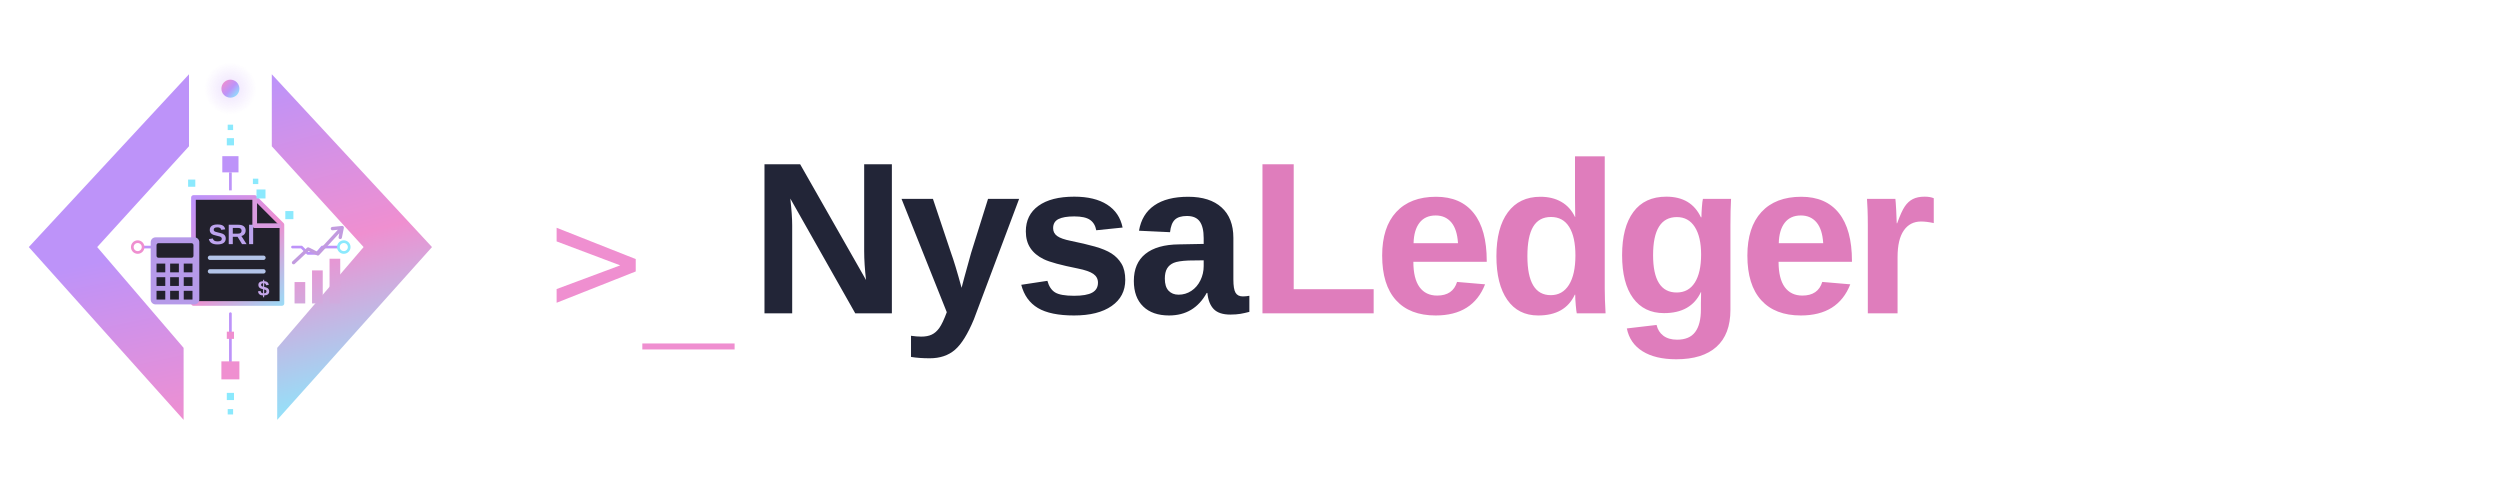
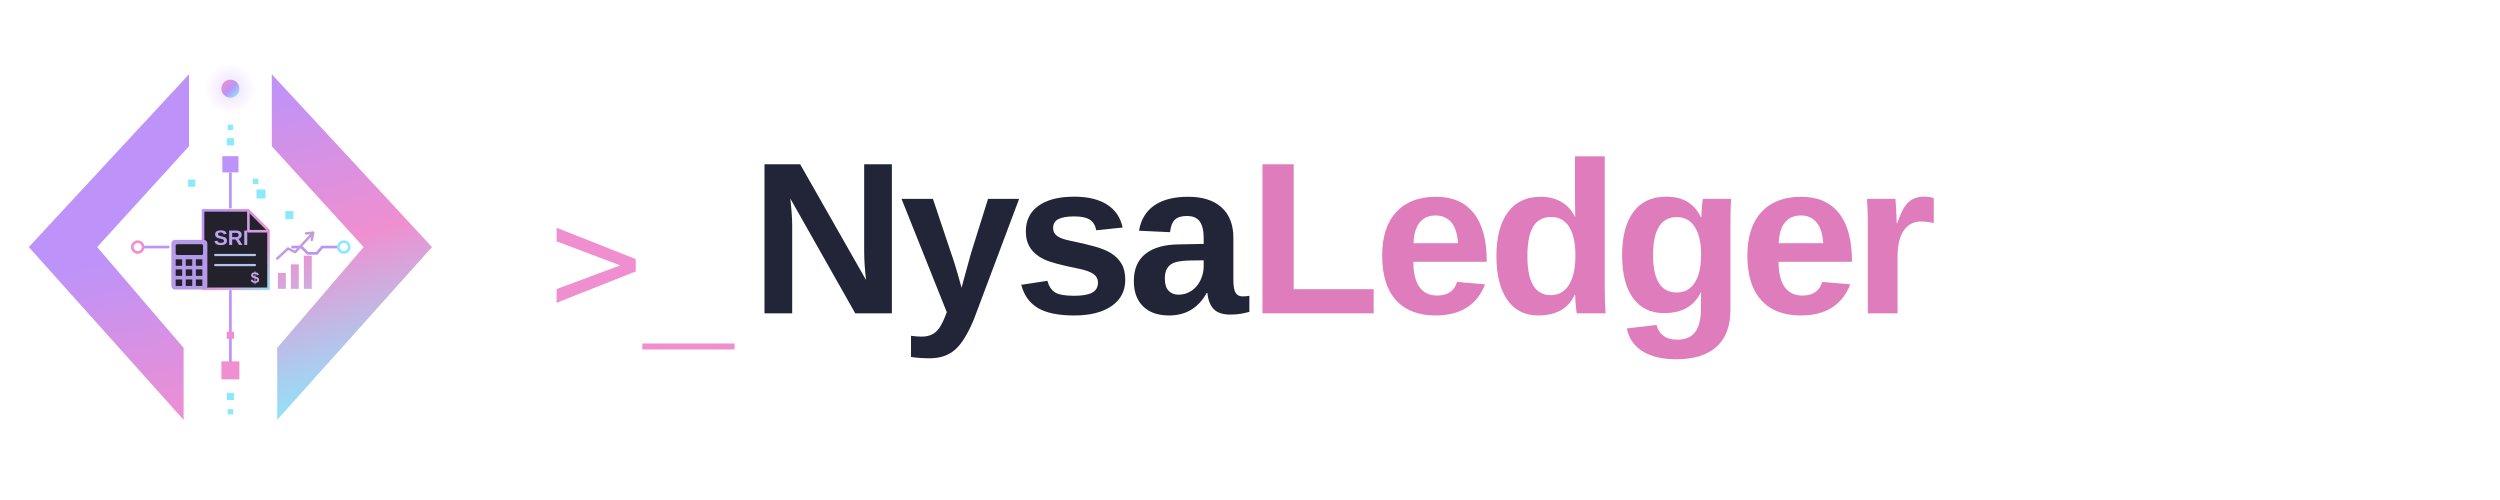
<svg xmlns="http://www.w3.org/2000/svg" viewBox="0 0 750 150" role="img" aria-label="NysaLedger">
  <g transform="translate(0 5) scale(.27)">
    <defs>
      <linearGradient id="left" x1="150" y1="65" x2="230" y2="445" gradientUnits="userSpaceOnUse">
        <stop stop-color="#bd93f9" />
        <stop offset=".5" stop-color="#bd93f9" />
        <stop offset="1" stop-color="#ef8fd0" />
      </linearGradient>
      <linearGradient id="right" x1="300" y1="70" x2="400" y2="440" gradientUnits="userSpaceOnUse">
        <stop stop-color="#bd93f9" />
        <stop offset=".5" stop-color="#ef8fd0" />
        <stop offset="1" stop-color="#8be9fd" />
      </linearGradient>
      <linearGradient id="orb" x1="248" y1="72" x2="265" y2="88" gradientUnits="userSpaceOnUse">
        <stop stop-color="#ef8fd0" />
        <stop offset=".5" stop-color="#bd93f9" />
        <stop offset="1" stop-color="#8be9fd" />
      </linearGradient>
      <linearGradient id="ledger" x1="210" y1="215" x2="315" y2="328" gradientUnits="userSpaceOnUse">
        <stop stop-color="#bd93f9" />
        <stop offset=".5" stop-color="#ef8fd0" />
        <stop offset="1" stop-color="#8be9fd" />
      </linearGradient>
      <radialGradient id="orb-aura">
        <stop stop-color="#bd93f9" stop-opacity=".55" />
        <stop offset="1" stop-color="#bd93f9" stop-opacity="0" />
      </radialGradient>
    </defs>
    <path d="M210 64V144L108 256 204 368V448L32 256Z" fill="url(#left)" />
    <path d="M302 64 480 256 308 448V368L404 256 302 144Z" fill="url(#right)" />
    <circle class="ledger-orb-aura" cx="256" cy="80" r="29" fill="url(#orb-aura)" opacity=".5" />
    <circle class="ledger-orb" cx="256" cy="80" r="10" fill="url(#orb)" />
    <g fill="#8be9fd">
      <path d="M253 120h6v6h-6zM252 135h8v8h-8z" />
    </g>
    <path d="M247 155h18v18h-18z" fill="#bd93f9" />
-     <path d="M256 173v20" stroke="#bd93f9" stroke-width="3" />
+     <path d="M256 173v40" stroke="#bd93f9" stroke-width="3" />
    <g fill="none" stroke="#bd93f9" stroke-width="3" stroke-linecap="round" stroke-linejoin="round">
      <path d="M160 256h27M325 256h10l7 7h10l6-7h17" />
-       <path d="M256 330v53" />
+       <path d="M256 305v78" />
    </g>
    <circle cx="153" cy="256" r="6" fill="none" stroke="#ef8fd0" stroke-width="3" />
    <circle cx="382" cy="256" r="6" fill="none" stroke="#8be9fd" stroke-width="3" />
-     <g transform="translate(-20.48 -20.48) scale(1.08)">
-       <path d="M218 314V205h63l28 28v81Z" fill="#22212c" stroke="url(#ledger)" stroke-width="4.8" stroke-linejoin="round" />
-       <path d="M281 206v28h27" fill="none" stroke="#d99bdf" stroke-width="4.8" stroke-linejoin="round" />
+     <g class="ledger-finance" transform="translate(51.2 51.2) scale(.8)">
+       <path d="M218 314V205h63l28 28v81Z" fill="#22212c" stroke="url(#ledger)" stroke-width="3.6" stroke-linejoin="round" />
+       <path d="M281 206v28h27" fill="none" stroke="#d99bdf" stroke-width="3.6" stroke-linejoin="round" />
      <text x="233" y="253" font-family="Arial,sans-serif" font-weight="700" font-size="29" fill="#bda4ee">SRI</text>
-       <path d="M235 267h55M235 281h55" stroke="#b3c4e8" stroke-width="4.5" stroke-linecap="round" />
+       <path d="M235 267h55M235 281h55" stroke="#b3c4e8" stroke-width="3.2" stroke-linecap="round" />
      <text x="284" y="306" font-family="Arial,sans-serif" font-weight="700" font-size="22" fill="#c6a7ea">$</text>
      <rect x="174" y="246" width="50" height="69" rx="5" fill="#b69ae9" />
      <rect x="180" y="252" width="38" height="15" rx="2" fill="#22212c" />
      <g fill="#22212c">
        <path d="M180 273h9v9h-9zm14 0h9v9h-9zm14 0h9v9h-9zm-28 14h9v9h-9zm14 0h9v9h-9zm14 0h9v9h-9zm-28 14h9v9h-9zm14 0h9v9h-9zm14 0h9v9h-9z" />
      </g>
      <g fill="url(#right)">
        <path d="M322 292h11v22h-11zM340 280h11v34h-11zM358 268h11v46h-11z" />
      </g>
      <path d="m321 272 15-14 10 5 25-27m-10 1 10-1-2 10" fill="none" stroke="#c29bdf" stroke-width="3.5" stroke-linecap="round" stroke-linejoin="round" />
    </g>
    <g fill="#8be9fd">
      <path d="M209 181h8v8h-8zM281 180h6v6h-6zM285 192h10v10h-10zM317 216h9v9h-9z" />
    </g>
    <path d="M252 350h8v8h-8zM246 383h20v20h-20z" fill="#ef8fd0" />
    <path d="M252 418h8v8h-8zM253 436h6v6h-6z" fill="#8be9fd" />
  </g>
  <text x="165" y="94" font-family="monospace" font-size="46" fill="#ef8fd0">&gt;_</text>
  <text x="225" y="94" font-family="Arial,sans-serif" font-size="65" font-weight="700" letter-spacing="-2" fill="#222537">Nysa<tspan fill="#df7dbc">Ledger</tspan>
  </text>
</svg>
